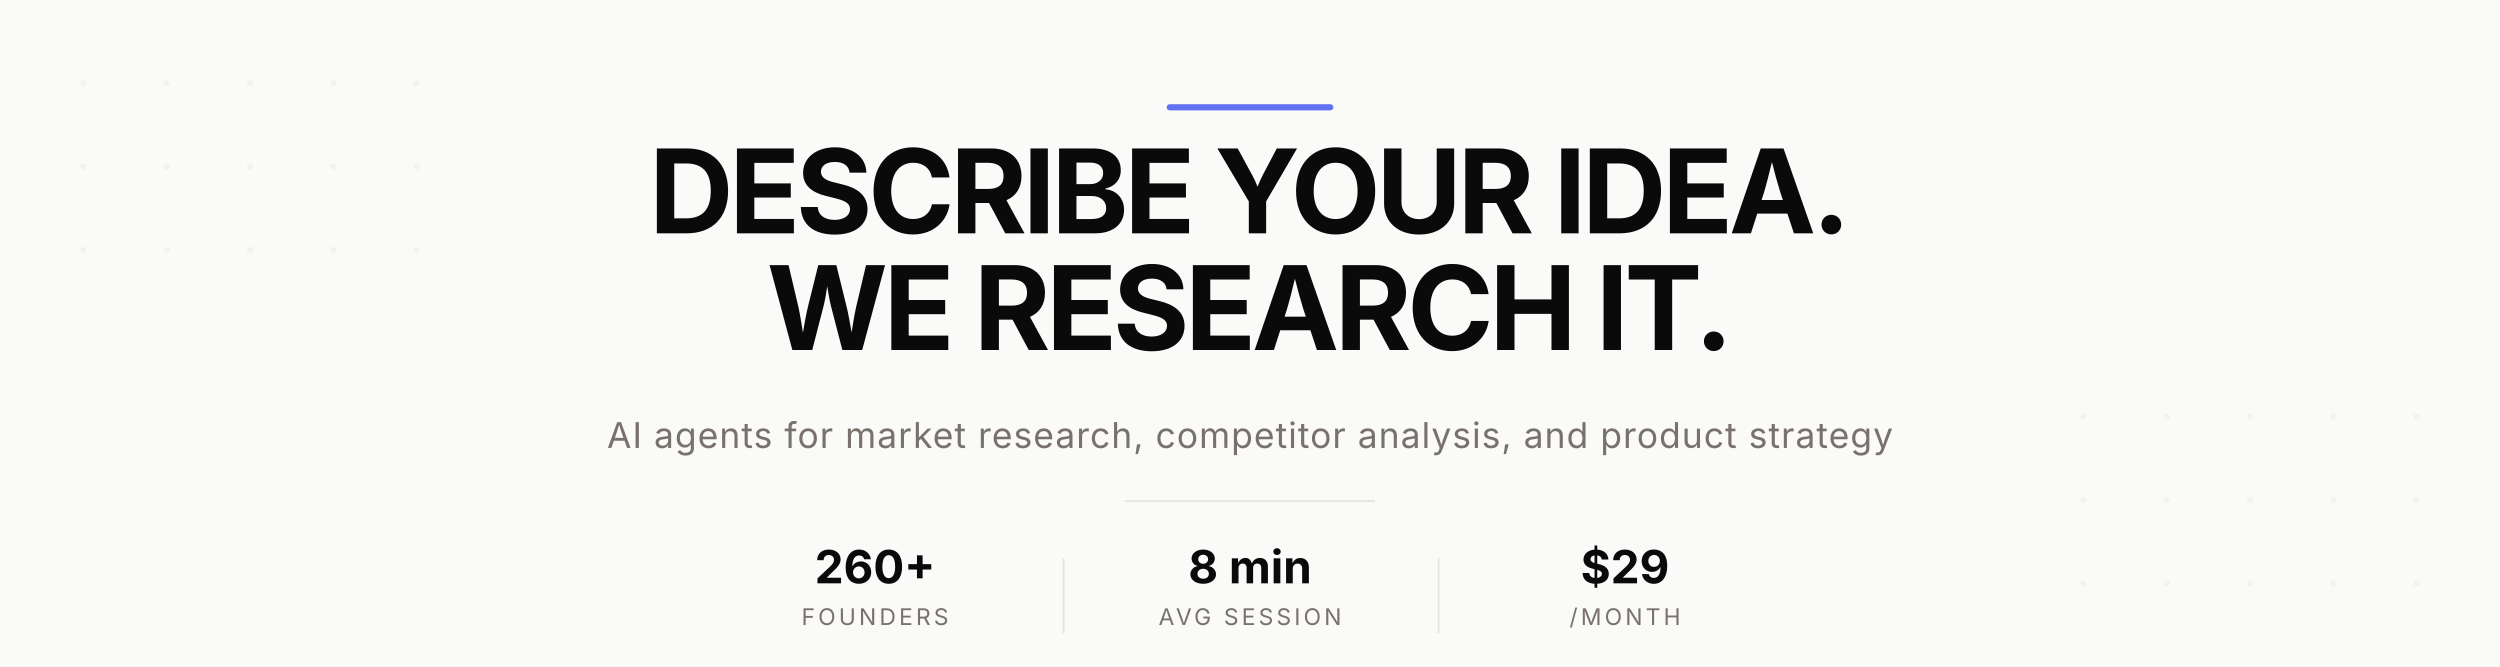
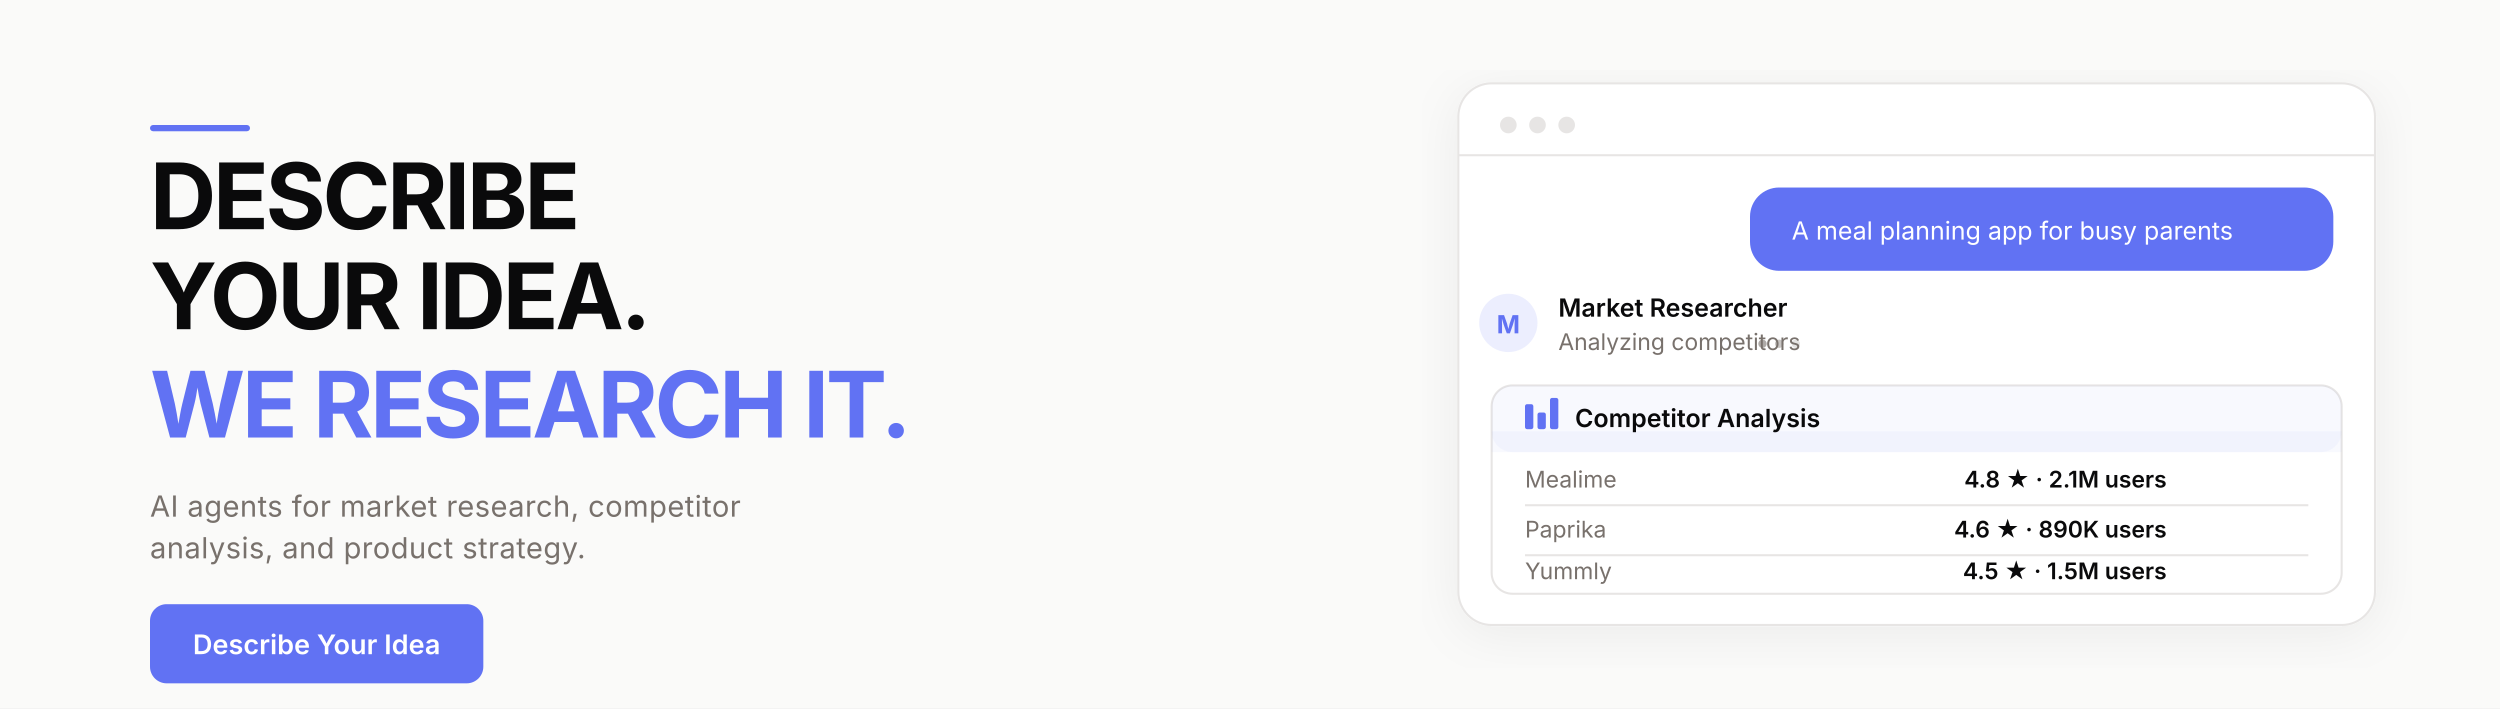
- <svg xmlns="http://www.w3.org/2000/svg" width="1200" height="320" viewBox="0 0 1200 320">
-   <rect width="1200" height="320" fill="#fafaf9" />
-   <g fill="#78716c" opacity="0.06">
-     <circle cx="40" cy="40" r="1.5" />
-     <circle cx="80" cy="40" r="1.5" />
-     <circle cx="120" cy="40" r="1.5" />
-     <circle cx="160" cy="40" r="1.5" />
-     <circle cx="200" cy="40" r="1.5" />
-     <circle cx="40" cy="80" r="1.5" />
-     <circle cx="80" cy="80" r="1.5" />
-     <circle cx="120" cy="80" r="1.5" />
-     <circle cx="160" cy="80" r="1.5" />
-     <circle cx="200" cy="80" r="1.5" />
-     <circle cx="40" cy="120" r="1.5" />
-     <circle cx="80" cy="120" r="1.5" />
-     <circle cx="120" cy="120" r="1.5" />
-     <circle cx="160" cy="120" r="1.5" />
-     <circle cx="200" cy="120" r="1.5" />
-     <circle cx="1000" cy="200" r="1.5" />
-     <circle cx="1040" cy="200" r="1.5" />
-     <circle cx="1080" cy="200" r="1.5" />
-     <circle cx="1120" cy="200" r="1.5" />
-     <circle cx="1160" cy="200" r="1.5" />
-     <circle cx="1000" cy="240" r="1.5" />
-     <circle cx="1040" cy="240" r="1.5" />
-     <circle cx="1080" cy="240" r="1.5" />
-     <circle cx="1120" cy="240" r="1.5" />
-     <circle cx="1160" cy="240" r="1.5" />
-     <circle cx="1000" cy="280" r="1.5" />
-     <circle cx="1040" cy="280" r="1.5" />
-     <circle cx="1080" cy="280" r="1.5" />
-     <circle cx="1120" cy="280" r="1.5" />
-     <circle cx="1160" cy="280" r="1.5" />
+ <svg xmlns="http://www.w3.org/2000/svg" width="1200" height="340" viewBox="0 0 1200 340">
+   <defs>
+     <filter id="shadow-l" x="-4%" y="-4%" width="108%" height="112%">
+       <feDropShadow dx="0" dy="4" stdDeviation="12" flood-color="#000" flood-opacity="0.06" />
+     </filter>
+     <clipPath id="card-clip-l">
+       <rect x="700" y="40" width="440" height="260" rx="16" />
+     </clipPath>
+   </defs>
+   <rect width="1200" height="340" fill="#fafaf9" />
+   <rect x="72" y="60" width="48" height="3" rx="1.5" fill="#6172f3" />
+   <text x="72" y="110" font-family="Inter, -apple-system, system-ui, sans-serif" font-size="44" font-weight="700" fill="#0a0a0b" letter-spacing="-1.5">DESCRIBE</text>
+   <text x="72" y="158" font-family="Inter, -apple-system, system-ui, sans-serif" font-size="44" font-weight="700" fill="#0a0a0b" letter-spacing="-1.5">YOUR IDEA.</text>
+   <text x="72" y="210" font-family="Inter, -apple-system, system-ui, sans-serif" font-size="44" font-weight="700" fill="#6172f3" letter-spacing="-1.5">WE RESEARCH IT.</text>
+   <text x="72" y="248" font-family="Inter, -apple-system, system-ui, sans-serif" font-size="14" fill="#78716c" letter-spacing="0.2">AI agents for market research, competitor</text>
+   <text x="72" y="268" font-family="Inter, -apple-system, system-ui, sans-serif" font-size="14" fill="#78716c" letter-spacing="0.2">analysis, and product strategy.</text>
+   <rect x="72" y="290" width="160" height="38" rx="8" fill="#6172f3" />
+   <text x="152" y="314" font-family="Inter, -apple-system, system-ui, sans-serif" font-size="13" font-weight="600" fill="#ffffff" text-anchor="middle">Describe Your Idea</text>
+   <g filter="url(#shadow-l)">
+     <rect x="700" y="40" width="440" height="260" rx="16" fill="#ffffff" stroke="#e7e5e4" stroke-width="1" />
  </g>
-   <rect x="560" y="50" width="80" height="3" rx="1.5" fill="#6172f3" />
-   <text x="600" y="112" font-family="Inter, system-ui, -apple-system, sans-serif" font-size="56" font-weight="700" fill="#0a0a0b" text-anchor="middle" letter-spacing="-2">DESCRIBE YOUR IDEA.</text>
-   <text x="600" y="168" font-family="Inter, system-ui, -apple-system, sans-serif" font-size="56" font-weight="700" fill="#0a0a0b" text-anchor="middle" letter-spacing="-2">WE RESEARCH IT.</text>
-   <text x="600" y="215" font-family="Inter, system-ui, -apple-system, sans-serif" font-size="17" fill="#78716c" text-anchor="middle" letter-spacing="0.5">AI agents for market research, competitor analysis, and product strategy</text>
-   <rect x="540" y="240" width="120" height="1" fill="#e7e5e4" />
-   <g font-family="Inter, system-ui, -apple-system, sans-serif" text-anchor="middle">
-     <text x="420" y="280" font-size="22" font-weight="700" fill="#0a0a0b">260+</text>
-     <text x="420" y="300" font-size="11" fill="#78716c" letter-spacing="1.5" text-transform="uppercase">FOUNDERS</text>
-     <rect x="510" y="268" width="1" height="36" fill="#e7e5e4" />
-     <text x="600" y="280" font-size="22" font-weight="700" fill="#0a0a0b">8 min</text>
-     <text x="600" y="300" font-size="11" fill="#78716c" letter-spacing="1.5">AVG SESSION</text>
-     <rect x="690" y="268" width="1" height="36" fill="#e7e5e4" />
-     <text x="780" y="280" font-size="22" font-weight="700" fill="#0a0a0b">$29</text>
-     <text x="780" y="300" font-size="11" fill="#78716c" letter-spacing="1.5">/MONTH</text>
+   <g clip-path="url(#card-clip-l)">
+     <circle cx="724" cy="60" r="4" fill="#e7e5e4" />
+     <circle cx="738" cy="60" r="4" fill="#e7e5e4" />
+     <circle cx="752" cy="60" r="4" fill="#e7e5e4" />
+     <rect x="700" y="74" width="440" height="1" fill="#e7e5e4" />
+     <rect x="840" y="90" width="280" height="40" rx="14" fill="#6172f3" />
+     <text x="860" y="115" font-family="Inter, -apple-system, system-ui, sans-serif" font-size="12" fill="#ffffff">A meal planning app for busy parents</text>
+     <circle cx="724" cy="155" r="14" fill="#6172f3" opacity="0.12" />
+     <text x="724" y="160" font-family="Inter, -apple-system, system-ui, sans-serif" font-size="12" font-weight="700" fill="#6172f3" text-anchor="middle">M</text>
+     <text x="748" y="152" font-family="Inter, -apple-system, system-ui, sans-serif" font-size="12" font-weight="600" fill="#0a0a0b">Market Researcher</text>
+     <text x="748" y="168" font-family="Inter, -apple-system, system-ui, sans-serif" font-size="11" fill="#78716c">Analyzing competitors</text>
+     <circle cx="846" cy="165" r="2" fill="#78716c" opacity="0.6" />
+     <circle cx="854" cy="165" r="2" fill="#78716c" opacity="0.4" />
+     <circle cx="862" cy="165" r="2" fill="#78716c" opacity="0.2" />
+     <rect x="716" y="185" width="408" height="100" rx="10" fill="#ffffff" stroke="#e7e5e4" stroke-width="1" />
+     <rect x="716" y="185" width="408" height="32" rx="10" fill="rgba(97, 114, 243, 0.04)" />
+     <rect x="716" y="207" width="408" height="10" fill="rgba(97, 114, 243, 0.04)" />
+     <rect x="732" y="194" width="4" height="12" rx="1" fill="#6172f3" />
+     <rect x="738" y="198" width="4" height="8" rx="1" fill="#6172f3" />
+     <rect x="744" y="191" width="4" height="15" rx="1" fill="#6172f3" />
+     <text x="756" y="205" font-family="Inter, -apple-system, system-ui, sans-serif" font-size="12" font-weight="600" fill="#0a0a0b">Competitor Analysis</text>
+     <text x="732" y="234" font-family="Inter, -apple-system, system-ui, sans-serif" font-size="11" fill="#78716c">Mealime</text>
+     <text x="1040" y="234" font-family="Inter, -apple-system, system-ui, sans-serif" font-size="11" font-weight="600" fill="#0a0a0b" text-anchor="end">4.8 ★ · 2.1M users</text>
+     <rect x="732" y="242" width="376" height="1" fill="#e7e5e4" />
+     <text x="732" y="258" font-family="Inter, -apple-system, system-ui, sans-serif" font-size="11" fill="#78716c">Paprika</text>
+     <text x="1040" y="258" font-family="Inter, -apple-system, system-ui, sans-serif" font-size="11" font-weight="600" fill="#0a0a0b" text-anchor="end">4.6 ★ · 890K users</text>
+     <rect x="732" y="266" width="376" height="1" fill="#e7e5e4" />
+     <text x="732" y="278" font-family="Inter, -apple-system, system-ui, sans-serif" font-size="11" fill="#78716c">Yummly</text>
+     <text x="1040" y="278" font-family="Inter, -apple-system, system-ui, sans-serif" font-size="11" font-weight="600" fill="#0a0a0b" text-anchor="end">4.5 ★ · 1.5M users</text>
  </g>
</svg>
